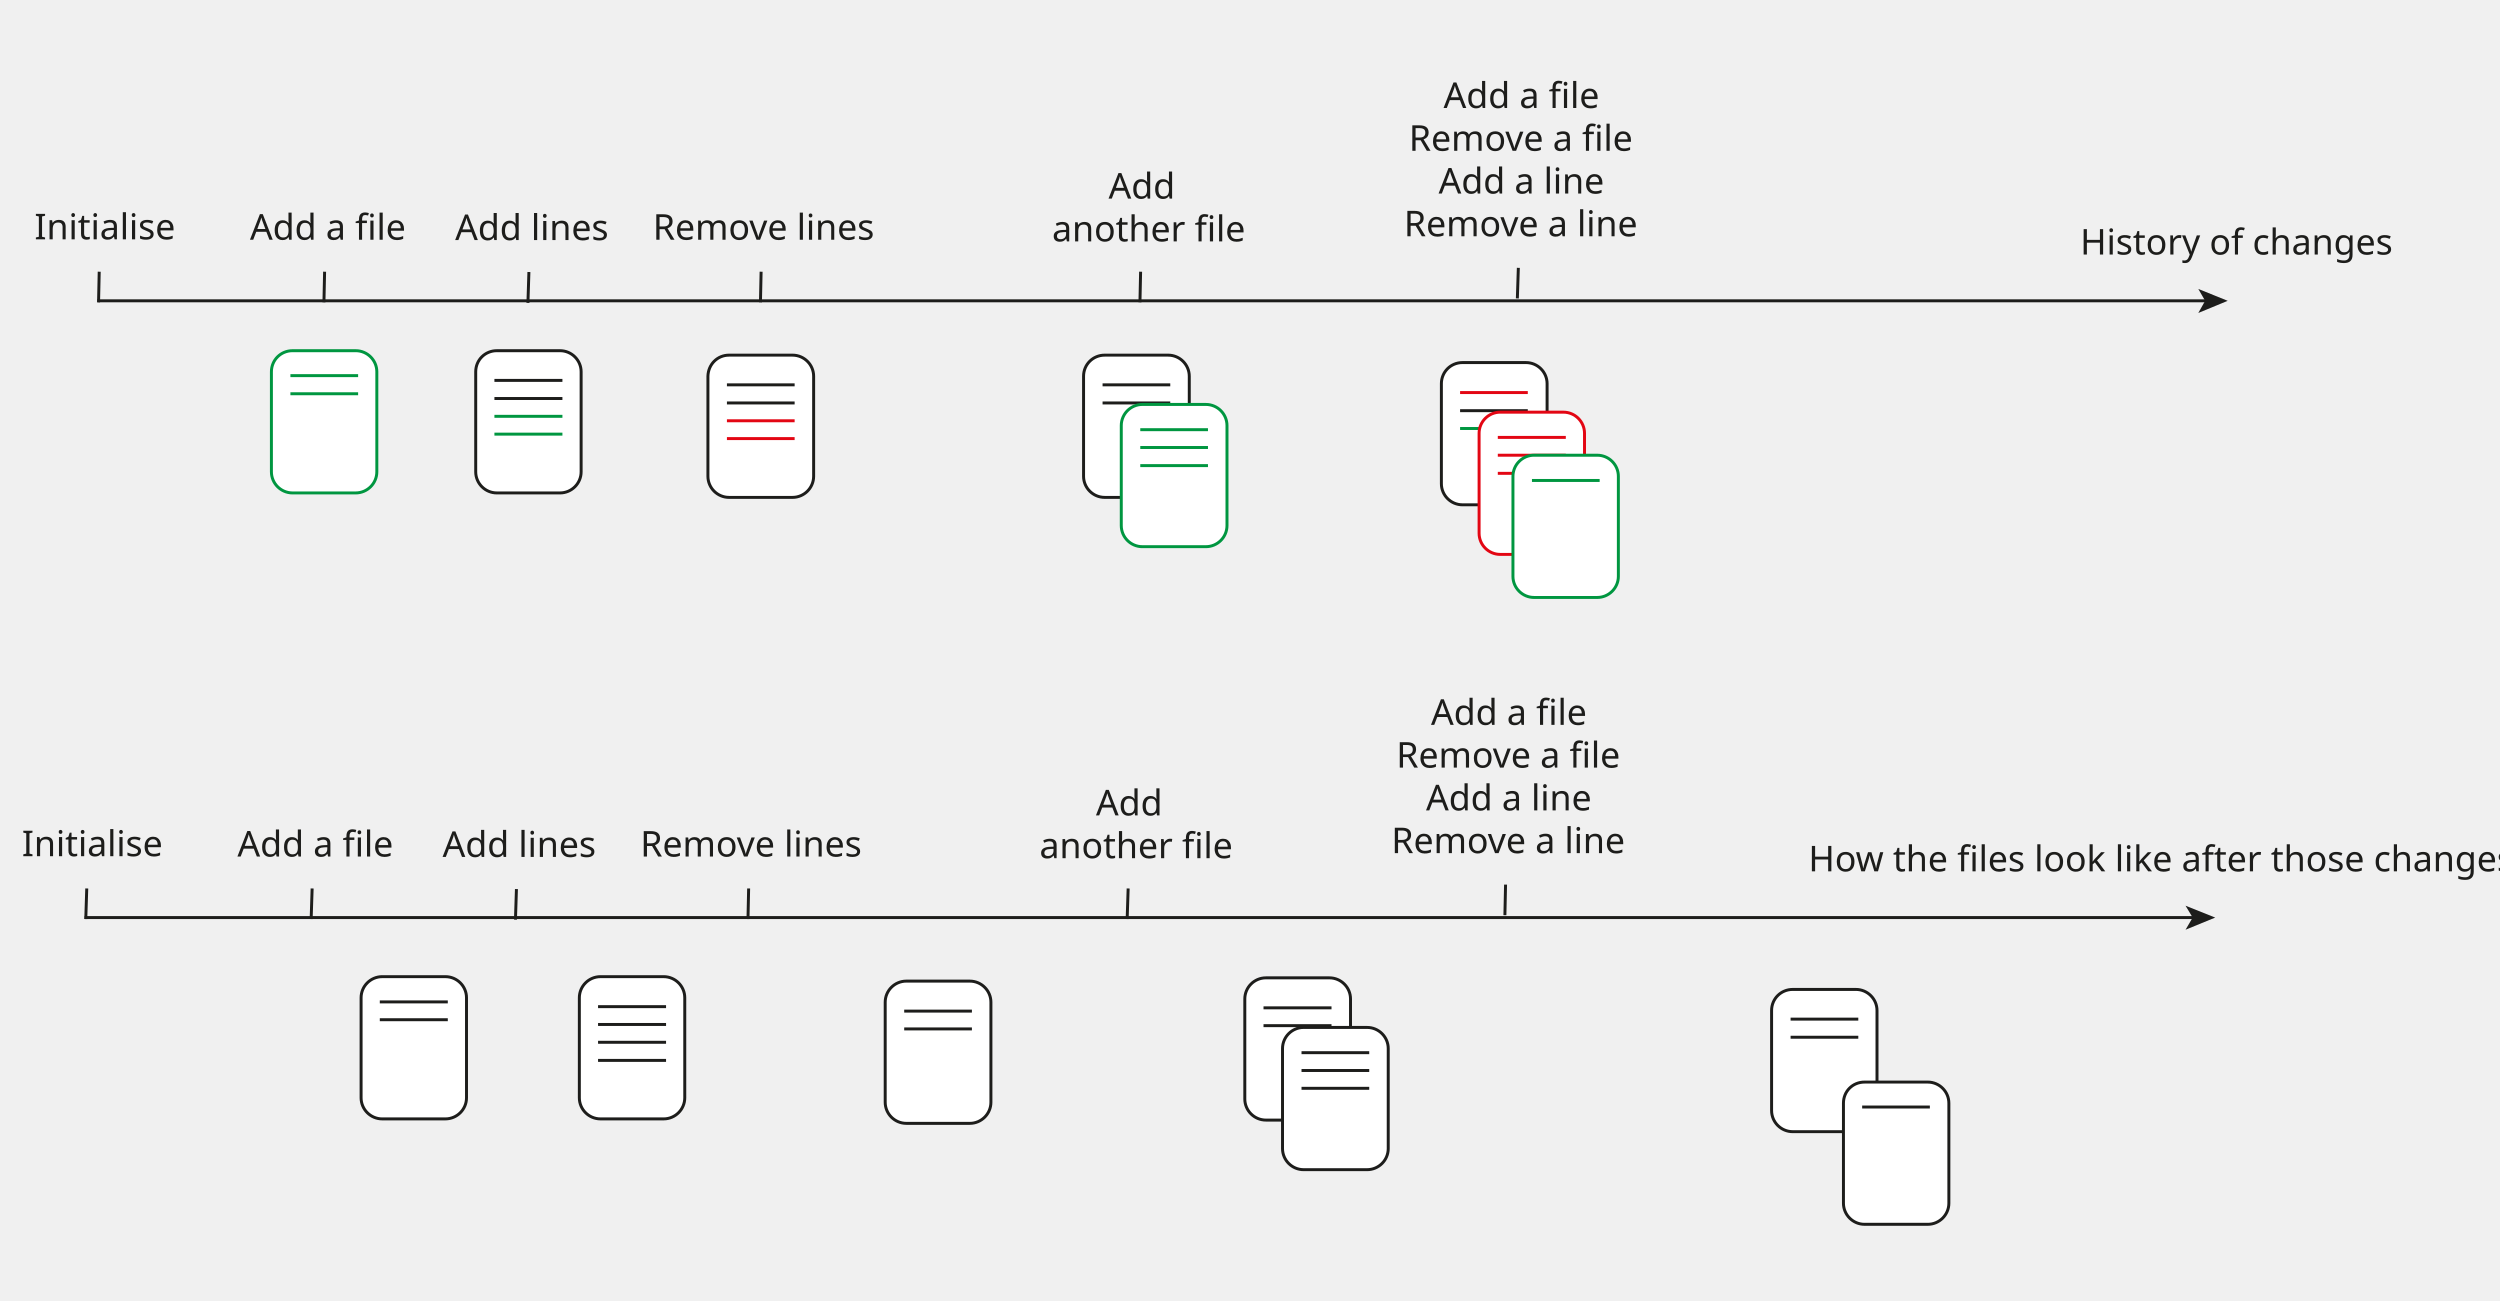
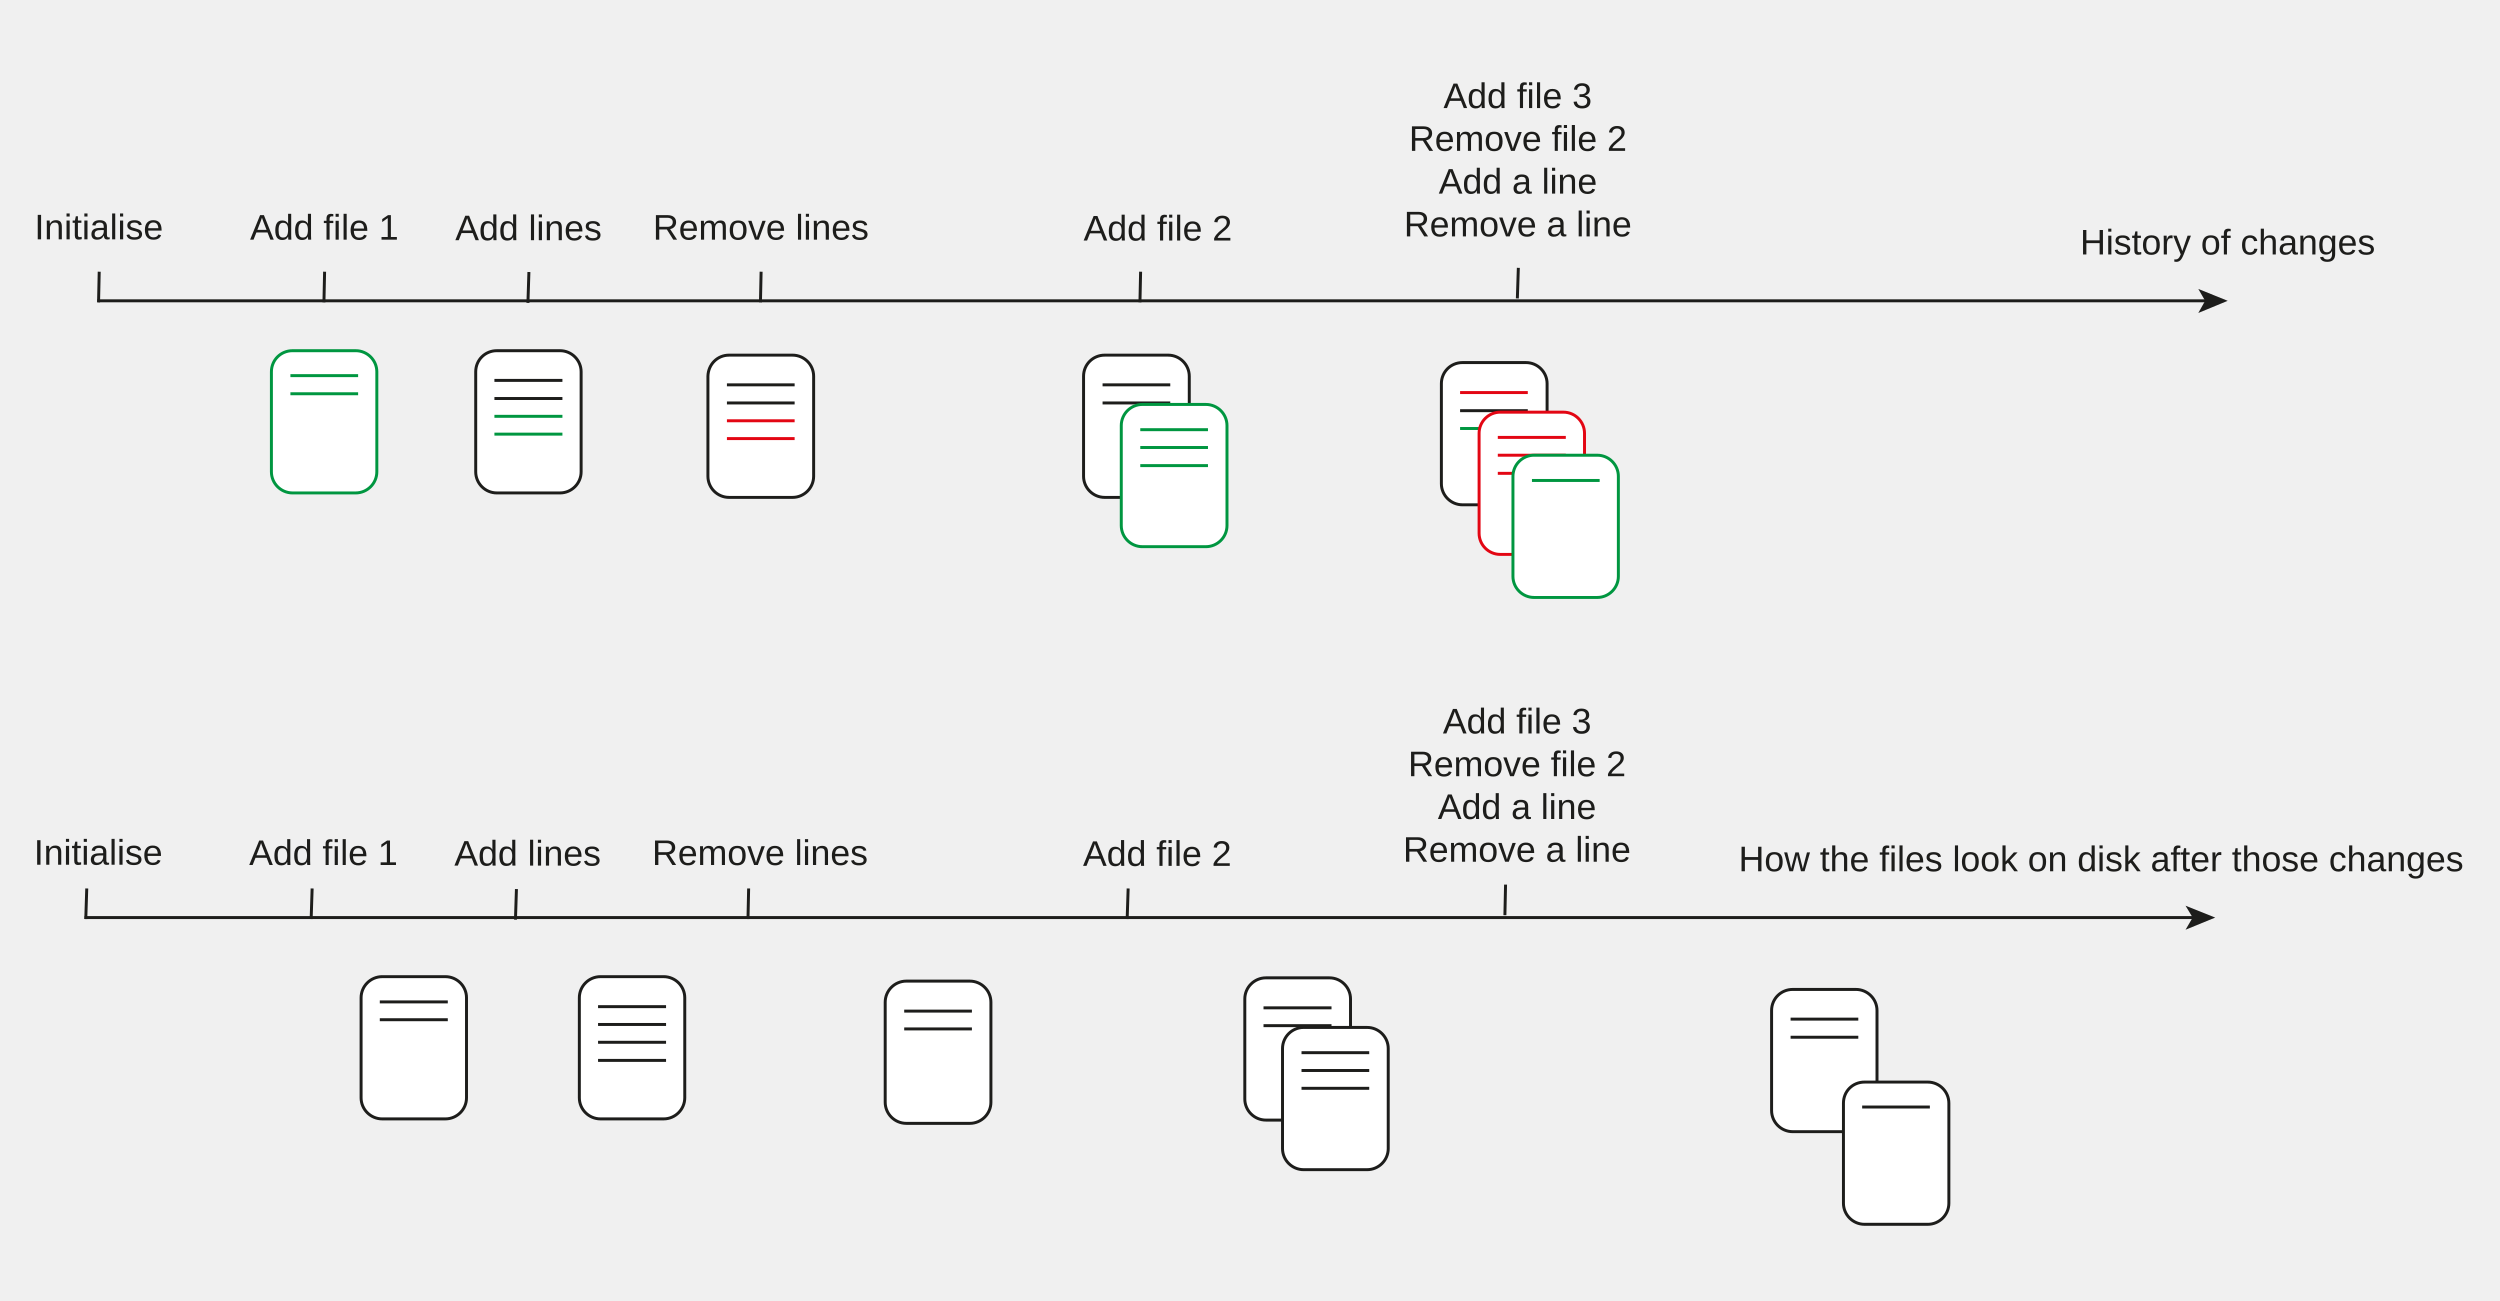
- <svg xmlns="http://www.w3.org/2000/svg" version="1.1" id="Layer_1" x="0px" y="0px" viewBox="0 0 841.9 438" style="enable-background:new 0 0 841.9 438;" xml:space="preserve">
-   <style type="text/css">
- 	.st0{fill:none;stroke:#1D1D1B;stroke-linecap:square;stroke-miterlimit:10;}
- 	.st1{fill:#1D1D1B;}
- 	.st2{font-family:'ArialMT';}
- 	.st3{font-size:12px;}
- 	.st4{fill:#FFFFFF;stroke:#009640;stroke-miterlimit:10;}
- 	.st5{fill:none;stroke:#009640;stroke-miterlimit:10;}
- 	.st6{fill:#FFFFFF;stroke:#1D1D1B;stroke-miterlimit:10;}
- 	.st7{fill:none;stroke:#1D1D1B;stroke-miterlimit:10;}
- 	.st8{fill:none;stroke:#E30613;stroke-miterlimit:10;}
- 	.st9{fill:#FFFFFF;stroke:#E30613;stroke-miterlimit:10;}
- </style>
-   <line class="st0" x1="33.3" y1="101.3" x2="743.2" y2="101.3" />
-   <polygon class="st1" points="750.2,101.3 740.3,105.4 742.6,101.3 740.3,97.3 " />
-   <line class="st0" x1="33.2" y1="101.3" x2="33.4" y2="92" />
-   <text transform="matrix(1 0 0 1 11.6 80.5944)" class="st1 st2 st3">Initialise</text>
-   <line class="st0" x1="109.1" y1="101.3" x2="109.3" y2="92" />
-   <text transform="matrix(1 0 0 1 84.18 80.7244)" class="st1 st2 st3">Add a file</text>
-   <path class="st4" d="M98.5,118.1h21.3c3.9,0,7.1,3.2,7.1,7.1v33.7c0,3.9-3.2,7.1-7.1,7.1H98.5c-3.9,0-7.1-3.2-7.1-7.1v-33.7  C91.4,121.2,94.6,118.1,98.5,118.1z" />
-   <line class="st5" x1="97.8" y1="126.5" x2="120.6" y2="126.5" />
-   <line class="st5" x1="97.8" y1="132.6" x2="120.6" y2="132.6" />
-   <path class="st6" d="M167.3,118.1h21.3c3.9,0,7.1,3.2,7.1,7.1v33.7c0,3.9-3.2,7.1-7.1,7.1h-21.3c-3.9,0-7.1-3.2-7.1-7.1v-33.7  C160.2,121.2,163.4,118.1,167.3,118.1z" />
-   <line class="st7" x1="166.5" y1="128.1" x2="189.4" y2="128.1" />
-   <line class="st7" x1="166.5" y1="134.2" x2="189.4" y2="134.2" />
-   <line class="st5" x1="166.5" y1="140.2" x2="189.4" y2="140.2" />
-   <line class="st5" x1="166.5" y1="146.2" x2="189.4" y2="146.2" />
-   <path class="st6" d="M245.5,119.6h21.4c3.9,0,7.1,3.2,7.1,7.1v33.7c0,3.9-3.2,7.1-7.1,7.1h-21.4c-3.9,0-7.1-3.2-7.1-7.1v-33.7  C238.5,122.7,241.6,119.6,245.5,119.6z" />
-   <line class="st7" x1="244.8" y1="129.6" x2="267.6" y2="129.6" />
-   <line class="st7" x1="244.8" y1="135.7" x2="267.6" y2="135.7" />
-   <line class="st8" x1="244.8" y1="141.7" x2="267.6" y2="141.7" />
-   <line class="st8" x1="244.8" y1="147.7" x2="267.6" y2="147.7" />
-   <line class="st0" x1="177.8" y1="101.5" x2="178.1" y2="92.1" />
-   <text transform="matrix(1 0 0 1 153.27 80.8544)" class="st1 st2 st3">Add lines</text>
-   <line class="st0" x1="256.1" y1="101.3" x2="256.3" y2="92" />
-   <text transform="matrix(1 0 0 1 219.86 80.7244)" class="st1 st2 st3">Remove lines</text>
-   <line class="st0" x1="383.9" y1="101.3" x2="384.1" y2="92" />
-   <text transform="matrix(1 0 0 1 373.31 66.8844)" class="st1 st2 st3">Add</text>
-   <text transform="matrix(1 0 0 1 354.3 81.2844)" class="st1 st2 st3">another file</text>
-   <path class="st6" d="M372,119.6h21.4c3.9,0,7.1,3.2,7.1,7.1v33.7c0,3.9-3.2,7.1-7.1,7.1H372c-3.9,0-7.1-3.2-7.1-7.1v-33.7  C364.9,122.7,368.1,119.6,372,119.6z" />
-   <line class="st7" x1="371.3" y1="129.6" x2="394.1" y2="129.6" />
-   <line class="st7" x1="371.3" y1="135.7" x2="394.1" y2="135.7" />
-   <path class="st4" d="M384.7,136.2h21.4c3.9,0,7.1,3.2,7.1,7.1V177c0,3.9-3.2,7.1-7.1,7.1h-21.4c-3.9,0-7.1-3.2-7.1-7.1v-33.7  C377.6,139.4,380.8,136.2,384.7,136.2z" />
-   <line class="st5" x1="384" y1="144.7" x2="406.8" y2="144.7" />
-   <line class="st5" x1="384" y1="150.7" x2="406.8" y2="150.7" />
-   <line class="st5" x1="384" y1="156.8" x2="406.8" y2="156.8" />
-   <line class="st0" x1="511" y1="100" x2="511.3" y2="90.7" />
-   <text transform="matrix(1 0 0 1 486.13 36.3745)" class="st1 st2 st3">Add a file</text>
-   <text transform="matrix(1 0 0 1 474.46 50.7744)" class="st1 st2 st3">Remove a file</text>
-   <text transform="matrix(1 0 0 1 484.46 65.1744)" class="st1 st2 st3">Add a line</text>
-   <text transform="matrix(1 0 0 1 472.79 79.5744)" class="st1 st2 st3">Remove a line</text>
-   <path class="st6" d="M492.5,122.1h21.4c3.9,0,7.1,3.2,7.1,7.1v33.7c0,3.9-3.2,7.1-7.1,7.1h-21.4c-3.9,0-7.1-3.2-7.1-7.1v-33.7  C485.4,125.3,488.5,122.1,492.5,122.1z" />
-   <line class="st8" x1="491.7" y1="132.2" x2="514.5" y2="132.2" />
-   <line class="st7" x1="491.7" y1="138.3" x2="514.5" y2="138.3" />
-   <line class="st5" x1="491.7" y1="144.3" x2="514.5" y2="144.3" />
-   <path class="st9" d="M505.2,138.8h21.3c3.9,0,7.1,3.2,7.1,7.1v33.7c0,3.9-3.2,7.1-7.1,7.1h-21.3c-3.9,0-7.1-3.2-7.1-7.1v-33.7  C498.1,142,501.3,138.8,505.2,138.8z" />
-   <line class="st8" x1="504.4" y1="147.3" x2="527.3" y2="147.3" />
-   <line class="st8" x1="504.4" y1="153.3" x2="527.3" y2="153.3" />
-   <line class="st8" x1="504.4" y1="159.4" x2="527.3" y2="159.4" />
-   <path class="st4" d="M516.6,153.3h21.3c3.9,0,7.1,3.2,7.1,7.1v33.7c0,3.9-3.2,7.1-7.1,7.1h-21.3c-3.9,0-7.1-3.2-7.1-7.1v-33.7  C509.5,156.5,512.7,153.3,516.6,153.3z" />
-   <line class="st5" x1="515.9" y1="161.8" x2="538.7" y2="161.8" />
-   <text transform="matrix(1 0 0 1 700.53 85.7144)" class="st1 st2 st3">History of changes</text>
-   <line class="st0" x1="29" y1="309" x2="738.9" y2="309" />
-   <polygon class="st1" points="746,309 736,313.1 738.4,309 736,305 " />
-   <line class="st0" x1="28.9" y1="309" x2="29.2" y2="299.7" />
-   <text transform="matrix(1 0 0 1 7.36 288.3244)" class="st1 st2 st3">Initialise</text>
-   <line class="st0" x1="104.8" y1="309" x2="105.1" y2="299.7" />
-   <text transform="matrix(1 0 0 1 79.95 288.4544)" class="st1 st2 st3">Add a file</text>
-   <path class="st6" d="M128.7,328.9H150c3.9,0,7.1,3.2,7.1,7.1v33.7c0,3.9-3.2,7.1-7.1,7.1h-21.3c-3.9,0-7.1-3.2-7.1-7.1V336  C121.6,332.1,124.8,328.9,128.7,328.9z" />
-   <line class="st7" x1="127.9" y1="337.4" x2="150.8" y2="337.4" />
-   <line class="st7" x1="127.9" y1="343.4" x2="150.8" y2="343.4" />
-   <path class="st6" d="M202.2,328.9h21.3c3.9,0,7.1,3.2,7.1,7.1v33.7c0,3.9-3.2,7.1-7.1,7.1h-21.3c-3.9,0-7.1-3.2-7.1-7.1V336  C195.1,332.1,198.3,328.9,202.2,328.9z" />
-   <line class="st7" x1="201.4" y1="339" x2="224.3" y2="339" />
-   <line class="st7" x1="201.4" y1="345" x2="224.3" y2="345" />
-   <line class="st7" x1="201.4" y1="351" x2="224.3" y2="351" />
-   <line class="st7" x1="201.4" y1="357.1" x2="224.3" y2="357.1" />
-   <path class="st6" d="M305.2,330.4h21.4c3.9,0,7.1,3.2,7.1,7.1v33.7c0,3.9-3.2,7.1-7.1,7.1h-21.4c-3.9,0-7.1-3.2-7.1-7.1v-33.7  C298.1,333.6,301.3,330.4,305.2,330.4z" />
-   <line class="st7" x1="304.5" y1="340.5" x2="327.3" y2="340.5" />
-   <line class="st7" x1="304.5" y1="346.5" x2="327.3" y2="346.5" />
-   <line class="st0" x1="173.6" y1="309.2" x2="173.9" y2="299.9" />
-   <text transform="matrix(1 0 0 1 149.04 288.5844)" class="st1 st2 st3">Add lines</text>
-   <line class="st0" x1="251.9" y1="309" x2="252.1" y2="299.7" />
-   <text transform="matrix(1 0 0 1 215.63 288.4544)" class="st1 st2 st3">Remove lines</text>
-   <line class="st0" x1="379.6" y1="309" x2="379.9" y2="299.7" />
-   <text transform="matrix(1 0 0 1 369.07 274.6044)" class="st1 st2 st3">Add</text>
-   <text transform="matrix(1 0 0 1 350.06 289.0044)" class="st1 st2 st3">another file</text>
-   <path class="st6" d="M426.3,329.3h21.4c3.9,0,7.1,3.2,7.1,7.1v33.7c0,3.9-3.2,7.1-7.1,7.1h-21.4c-3.9,0-7.1-3.2-7.1-7.1v-33.7  C419.2,332.5,422.4,329.3,426.3,329.3z" />
-   <line class="st7" x1="425.5" y1="339.4" x2="448.4" y2="339.4" />
-   <line class="st7" x1="425.5" y1="345.4" x2="448.4" y2="345.4" />
-   <path class="st6" d="M439,346h21.4c3.9,0,7.1,3.2,7.1,7.1v33.7c0,3.9-3.2,7.1-7.1,7.1H439c-3.9,0-7.1-3.2-7.1-7.1v-33.7  C431.9,349.2,435.1,346,439,346z" />
-   <line class="st7" x1="438.3" y1="354.5" x2="461.1" y2="354.5" />
-   <line class="st7" x1="438.3" y1="360.5" x2="461.1" y2="360.5" />
-   <line class="st7" x1="438.3" y1="366.5" x2="461.1" y2="366.5" />
-   <line class="st0" x1="506.8" y1="307.7" x2="507" y2="298.4" />
-   <text transform="matrix(1 0 0 1 481.9 244.1044)" class="st1 st2 st3">Add a file</text>
-   <text transform="matrix(1 0 0 1 470.23 258.5044)" class="st1 st2 st3">Remove a file</text>
-   <text transform="matrix(1 0 0 1 480.23 272.9044)" class="st1 st2 st3">Add a line</text>
-   <text transform="matrix(1 0 0 1 468.56 287.3044)" class="st1 st2 st3">Remove a line</text>
-   <path class="st6" d="M603.7,333.2h21.3c3.9,0,7.1,3.2,7.1,7.1v33.7c0,3.9-3.2,7.1-7.1,7.1h-21.3c-3.9,0-7.1-3.2-7.1-7.1v-33.7  C596.6,336.3,599.8,333.2,603.7,333.2z" />
-   <line class="st7" x1="603" y1="343.2" x2="625.8" y2="343.2" />
-   <line class="st7" x1="603" y1="349.3" x2="625.8" y2="349.3" />
-   <path class="st6" d="M627.9,364.4h21.3c3.9,0,7.1,3.2,7.1,7.1v33.7c0,3.9-3.2,7.1-7.1,7.1h-21.3c-3.9,0-7.1-3.2-7.1-7.1v-33.7  C620.8,367.5,623.9,364.4,627.9,364.4z" />
-   <line class="st7" x1="627.1" y1="372.8" x2="649.9" y2="372.8" />
-   <text transform="matrix(1 0 0 1 609.01 293.4344)" class="st1 st2 st3">How the files look like after those changes</text>
+ <svg xmlns="http://www.w3.org/2000/svg" id="Layer_1" data-name="Layer 1" version="1.1" viewBox="0 0 841.9 438">
+   <defs>
+     <style>
+       .cls-1, .cls-2, .cls-3, .cls-4, .cls-5, .cls-6, .cls-7 {
+         stroke-miterlimit: 10;
+       }
+ 
+       .cls-1, .cls-2, .cls-6 {
+         fill: #fff;
+       }
+ 
+       .cls-1, .cls-3, .cls-4 {
+         stroke: #1d1d1b;
+       }
+ 
+       .cls-2, .cls-7 {
+         stroke: #009640;
+       }
+ 
+       .cls-8 {
+         stroke-width: 0px;
+       }
+ 
+       .cls-8, .cls-9 {
+         fill: #1d1d1b;
+       }
+ 
+       .cls-3 {
+         stroke-linecap: square;
+       }
+ 
+       .cls-3, .cls-4, .cls-5, .cls-7 {
+         fill: none;
+       }
+ 
+       .cls-5, .cls-6 {
+         stroke: #e30613;
+       }
+ 
+       .cls-9 {
+         font-family: ArialMT, Arial;
+         font-size: 12px;
+         isolation: isolate;
+       }
+     </style>
+   </defs>
+   <line class="cls-3" x1="33.3" y1="101.3" x2="743.2" y2="101.3" />
+   <polygon class="cls-8" points="750.2 101.3 740.3 105.4 742.6 101.3 740.3 97.3 750.2 101.3" />
+   <line class="cls-3" x1="33.2" y1="101.3" x2="33.4" y2="92" />
+   <text class="cls-9" transform="translate(11.6 80.6)">
+     <tspan x="0" y="0">Initialise</tspan>
+   </text>
+   <line class="cls-3" x1="109.1" y1="101.3" x2="109.3" y2="92" />
+   <text class="cls-9" transform="translate(84.2 80.7)">
+     <tspan x="0" y="0">Add file 1</tspan>
+   </text>
+   <path class="cls-2" d="M98.5,118.1h21.3c3.9,0,7.1,3.2,7.1,7.1v33.7c0,3.9-3.2,7.1-7.1,7.1h-21.3c-3.9,0-7.1-3.2-7.1-7.1v-33.7c0-4,3.2-7.1,7.1-7.1Z" />
+   <line class="cls-7" x1="97.8" y1="126.5" x2="120.6" y2="126.5" />
+   <line class="cls-7" x1="97.8" y1="132.6" x2="120.6" y2="132.6" />
+   <path class="cls-1" d="M167.3,118.1h21.3c3.9,0,7.1,3.2,7.1,7.1v33.7c0,3.9-3.2,7.1-7.1,7.1h-21.3c-3.9,0-7.1-3.2-7.1-7.1v-33.7c0-4,3.2-7.1,7.1-7.1Z" />
+   <line class="cls-4" x1="166.5" y1="128.1" x2="189.4" y2="128.1" />
+   <line class="cls-4" x1="166.5" y1="134.2" x2="189.4" y2="134.2" />
+   <line class="cls-7" x1="166.5" y1="140.2" x2="189.4" y2="140.2" />
+   <line class="cls-7" x1="166.5" y1="146.2" x2="189.4" y2="146.2" />
+   <path class="cls-1" d="M245.5,119.6h21.4c3.9,0,7.1,3.2,7.1,7.1v33.7c0,3.9-3.2,7.1-7.1,7.1h-21.4c-3.9,0-7.1-3.2-7.1-7.1v-33.7c.1-4,3.2-7.1,7.1-7.1Z" />
+   <line class="cls-4" x1="244.8" y1="129.6" x2="267.6" y2="129.6" />
+   <line class="cls-4" x1="244.8" y1="135.7" x2="267.6" y2="135.7" />
+   <line class="cls-5" x1="244.8" y1="141.7" x2="267.6" y2="141.7" />
+   <line class="cls-5" x1="244.8" y1="147.7" x2="267.6" y2="147.7" />
+   <line class="cls-3" x1="177.8" y1="101.5" x2="178.1" y2="92.1" />
+   <text class="cls-9" transform="translate(153.3 80.9)">
+     <tspan x="0" y="0">Add lines</tspan>
+   </text>
+   <line class="cls-3" x1="256.1" y1="101.3" x2="256.3" y2="92" />
+   <text class="cls-9" transform="translate(219.9 80.7)">
+     <tspan x="0" y="0">Remove lines</tspan>
+   </text>
+   <line class="cls-3" x1="383.9" y1="101.3" x2="384.1" y2="92" />
+   <path class="cls-1" d="M372,119.6h21.4c3.9,0,7.1,3.2,7.1,7.1v33.7c0,3.9-3.2,7.1-7.1,7.1h-21.4c-3.9,0-7.1-3.2-7.1-7.1v-33.7c0-4,3.2-7.1,7.1-7.1Z" />
+   <line class="cls-4" x1="371.3" y1="129.6" x2="394.1" y2="129.6" />
+   <line class="cls-4" x1="371.3" y1="135.7" x2="394.1" y2="135.7" />
+   <path class="cls-2" d="M384.7,136.2h21.4c3.9,0,7.1,3.2,7.1,7.1v33.7c0,3.9-3.2,7.1-7.1,7.1h-21.4c-3.9,0-7.1-3.2-7.1-7.1v-33.7c0-3.9,3.2-7.1,7.1-7.1Z" />
+   <line class="cls-7" x1="384" y1="144.7" x2="406.8" y2="144.7" />
+   <line class="cls-7" x1="384" y1="150.7" x2="406.8" y2="150.7" />
+   <line class="cls-7" x1="384" y1="156.8" x2="406.8" y2="156.8" />
+   <line class="cls-3" x1="511" y1="100" x2="511.3" y2="90.7" />
+   <text class="cls-9" transform="translate(486.1 36.4)">
+     <tspan x="0" y="0">Add file 3</tspan>
+   </text>
+   <text class="cls-9" transform="translate(474.5 50.8)">
+     <tspan x="0" y="0">Remove file 2</tspan>
+   </text>
+   <text class="cls-9" transform="translate(484.5 65.2)">
+     <tspan x="0" y="0">Add a line</tspan>
+   </text>
+   <text class="cls-9" transform="translate(472.8 79.6)">
+     <tspan x="0" y="0">Remove a line</tspan>
+   </text>
+   <path class="cls-1" d="M492.5,122.1h21.4c3.9,0,7.1,3.2,7.1,7.1v33.7c0,3.9-3.2,7.1-7.1,7.1h-21.4c-3.9,0-7.1-3.2-7.1-7.1v-33.7c0-3.9,3.1-7.1,7.1-7.1Z" />
+   <line class="cls-5" x1="491.7" y1="132.2" x2="514.5" y2="132.2" />
+   <line class="cls-4" x1="491.7" y1="138.3" x2="514.5" y2="138.3" />
+   <line class="cls-7" x1="491.7" y1="144.3" x2="514.5" y2="144.3" />
+   <path class="cls-6" d="M505.2,138.8h21.3c3.9,0,7.1,3.2,7.1,7.1v33.7c0,3.9-3.2,7.1-7.1,7.1h-21.3c-3.9,0-7.1-3.2-7.1-7.1v-33.7c0-3.9,3.2-7.1,7.1-7.1Z" />
+   <line class="cls-5" x1="504.4" y1="147.3" x2="527.3" y2="147.3" />
+   <line class="cls-5" x1="504.4" y1="153.3" x2="527.3" y2="153.3" />
+   <line class="cls-5" x1="504.4" y1="159.4" x2="527.3" y2="159.4" />
+   <path class="cls-2" d="M516.6,153.3h21.3c3.9,0,7.1,3.2,7.1,7.1v33.7c0,3.9-3.2,7.1-7.1,7.1h-21.3c-3.9,0-7.1-3.2-7.1-7.1v-33.7c0-3.9,3.2-7.1,7.1-7.1Z" />
+   <line class="cls-7" x1="515.9" y1="161.8" x2="538.7" y2="161.8" />
+   <text class="cls-9" transform="translate(700.5 85.7)">
+     <tspan x="0" y="0">History of changes</tspan>
+   </text>
+   <line class="cls-3" x1="29" y1="309" x2="738.9" y2="309" />
+   <polygon class="cls-8" points="746 309 736 313.1 738.4 309 736 305 746 309" />
+   <line class="cls-3" x1="28.9" y1="309" x2="29.2" y2="299.7" />
+   <line class="cls-3" x1="104.8" y1="309" x2="105.1" y2="299.7" />
+   <path class="cls-1" d="M128.7,328.9h21.3c3.9,0,7.1,3.2,7.1,7.1v33.7c0,3.9-3.2,7.1-7.1,7.1h-21.3c-3.9,0-7.1-3.2-7.1-7.1v-33.7c0-3.9,3.2-7.1,7.1-7.1Z" />
+   <line class="cls-4" x1="127.9" y1="337.4" x2="150.8" y2="337.4" />
+   <line class="cls-4" x1="127.9" y1="343.4" x2="150.8" y2="343.4" />
+   <path class="cls-1" d="M202.2,328.9h21.3c3.9,0,7.1,3.2,7.1,7.1v33.7c0,3.9-3.2,7.1-7.1,7.1h-21.3c-3.9,0-7.1-3.2-7.1-7.1v-33.7c0-3.9,3.2-7.1,7.1-7.1Z" />
+   <line class="cls-4" x1="201.4" y1="339" x2="224.3" y2="339" />
+   <line class="cls-4" x1="201.4" y1="345" x2="224.3" y2="345" />
+   <line class="cls-4" x1="201.4" y1="351" x2="224.3" y2="351" />
+   <line class="cls-4" x1="201.4" y1="357.1" x2="224.3" y2="357.1" />
+   <path class="cls-1" d="M305.2,330.4h21.4c3.9,0,7.1,3.2,7.1,7.1v33.7c0,3.9-3.2,7.1-7.1,7.1h-21.4c-3.9,0-7.1-3.2-7.1-7.1v-33.7c0-3.9,3.2-7.1,7.1-7.1Z" />
+   <line class="cls-4" x1="304.5" y1="340.5" x2="327.3" y2="340.5" />
+   <line class="cls-4" x1="304.5" y1="346.5" x2="327.3" y2="346.5" />
+   <line class="cls-3" x1="173.6" y1="309.2" x2="173.9" y2="299.9" />
+   <line class="cls-3" x1="251.9" y1="309" x2="252.1" y2="299.7" />
+   <line class="cls-3" x1="379.6" y1="309" x2="379.9" y2="299.7" />
+   <path class="cls-1" d="M426.3,329.3h21.4c3.9,0,7.1,3.2,7.1,7.1v33.7c0,3.9-3.2,7.1-7.1,7.1h-21.4c-3.9,0-7.1-3.2-7.1-7.1v-33.7c0-3.9,3.2-7.1,7.1-7.1Z" />
+   <line class="cls-4" x1="425.5" y1="339.4" x2="448.4" y2="339.4" />
+   <line class="cls-4" x1="425.5" y1="345.4" x2="448.4" y2="345.4" />
+   <path class="cls-1" d="M439,346h21.4c3.9,0,7.1,3.2,7.1,7.1v33.7c0,3.9-3.2,7.1-7.1,7.1h-21.4c-3.9,0-7.1-3.2-7.1-7.1v-33.7c0-3.9,3.2-7.1,7.1-7.1Z" />
+   <line class="cls-4" x1="438.3" y1="354.5" x2="461.1" y2="354.5" />
+   <line class="cls-4" x1="438.3" y1="360.5" x2="461.1" y2="360.5" />
+   <line class="cls-4" x1="438.3" y1="366.5" x2="461.1" y2="366.5" />
+   <line class="cls-3" x1="506.8" y1="307.7" x2="507" y2="298.4" />
+   <path class="cls-1" d="M603.7,333.2h21.3c3.9,0,7.1,3.2,7.1,7.1v33.7c0,3.9-3.2,7.1-7.1,7.1h-21.3c-3.9,0-7.1-3.2-7.1-7.1v-33.7c0-4,3.2-7.1,7.1-7.1Z" />
+   <line class="cls-4" x1="603" y1="343.2" x2="625.8" y2="343.2" />
+   <line class="cls-4" x1="603" y1="349.3" x2="625.8" y2="349.3" />
+   <path class="cls-1" d="M627.9,364.4h21.3c3.9,0,7.1,3.2,7.1,7.1v33.7c0,3.9-3.2,7.1-7.1,7.1h-21.3c-3.9,0-7.1-3.2-7.1-7.1v-33.7c0-4,3.1-7.1,7.1-7.1Z" />
+   <line class="cls-4" x1="627.1" y1="372.8" x2="649.9" y2="372.8" />
+   <text class="cls-9" transform="translate(585.5 293.4)">
+     <tspan x="0" y="0">How the files look on disk after those changes</tspan>
+   </text>
+   <text class="cls-9" transform="translate(364.9 81)">
+     <tspan x="0" y="0">Add file 2</tspan>
+   </text>
+   <text class="cls-9" transform="translate(11.4 291.2)">
+     <tspan x="0" y="0">Initialise</tspan>
+   </text>
+   <text class="cls-9" transform="translate(83.9 291.3)">
+     <tspan x="0" y="0">Add file 1</tspan>
+   </text>
+   <text class="cls-9" transform="translate(153 291.5)">
+     <tspan x="0" y="0">Add lines</tspan>
+   </text>
+   <text class="cls-9" transform="translate(219.6 291.3)">
+     <tspan x="0" y="0">Remove lines</tspan>
+   </text>
+   <text class="cls-9" transform="translate(485.9 247)">
+     <tspan x="0" y="0">Add file 3</tspan>
+   </text>
+   <text class="cls-9" transform="translate(474.2 261.4)">
+     <tspan x="0" y="0">Remove file 2</tspan>
+   </text>
+   <text class="cls-9" transform="translate(484.2 275.8)">
+     <tspan x="0" y="0">Add a line</tspan>
+   </text>
+   <text class="cls-9" transform="translate(472.5 290.2)">
+     <tspan x="0" y="0">Remove a line</tspan>
+   </text>
+   <text class="cls-9" transform="translate(364.7 291.6)">
+     <tspan x="0" y="0">Add file 2</tspan>
+   </text>
</svg>
